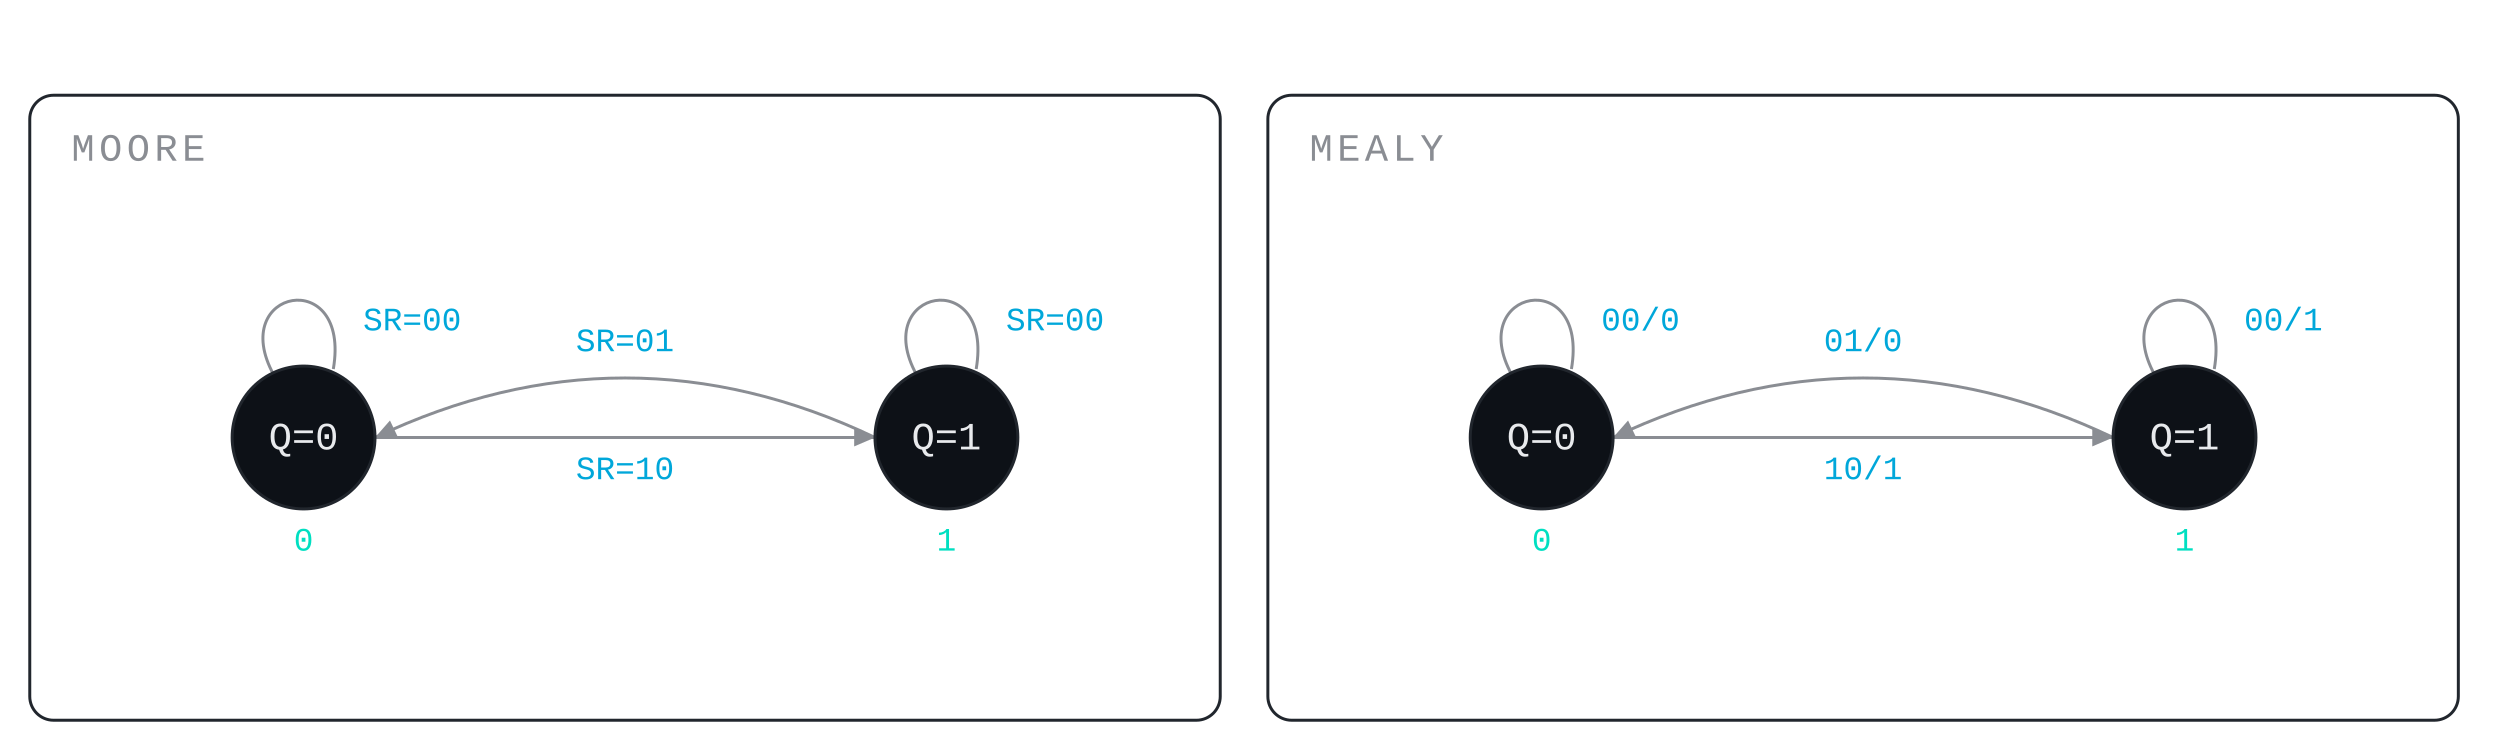
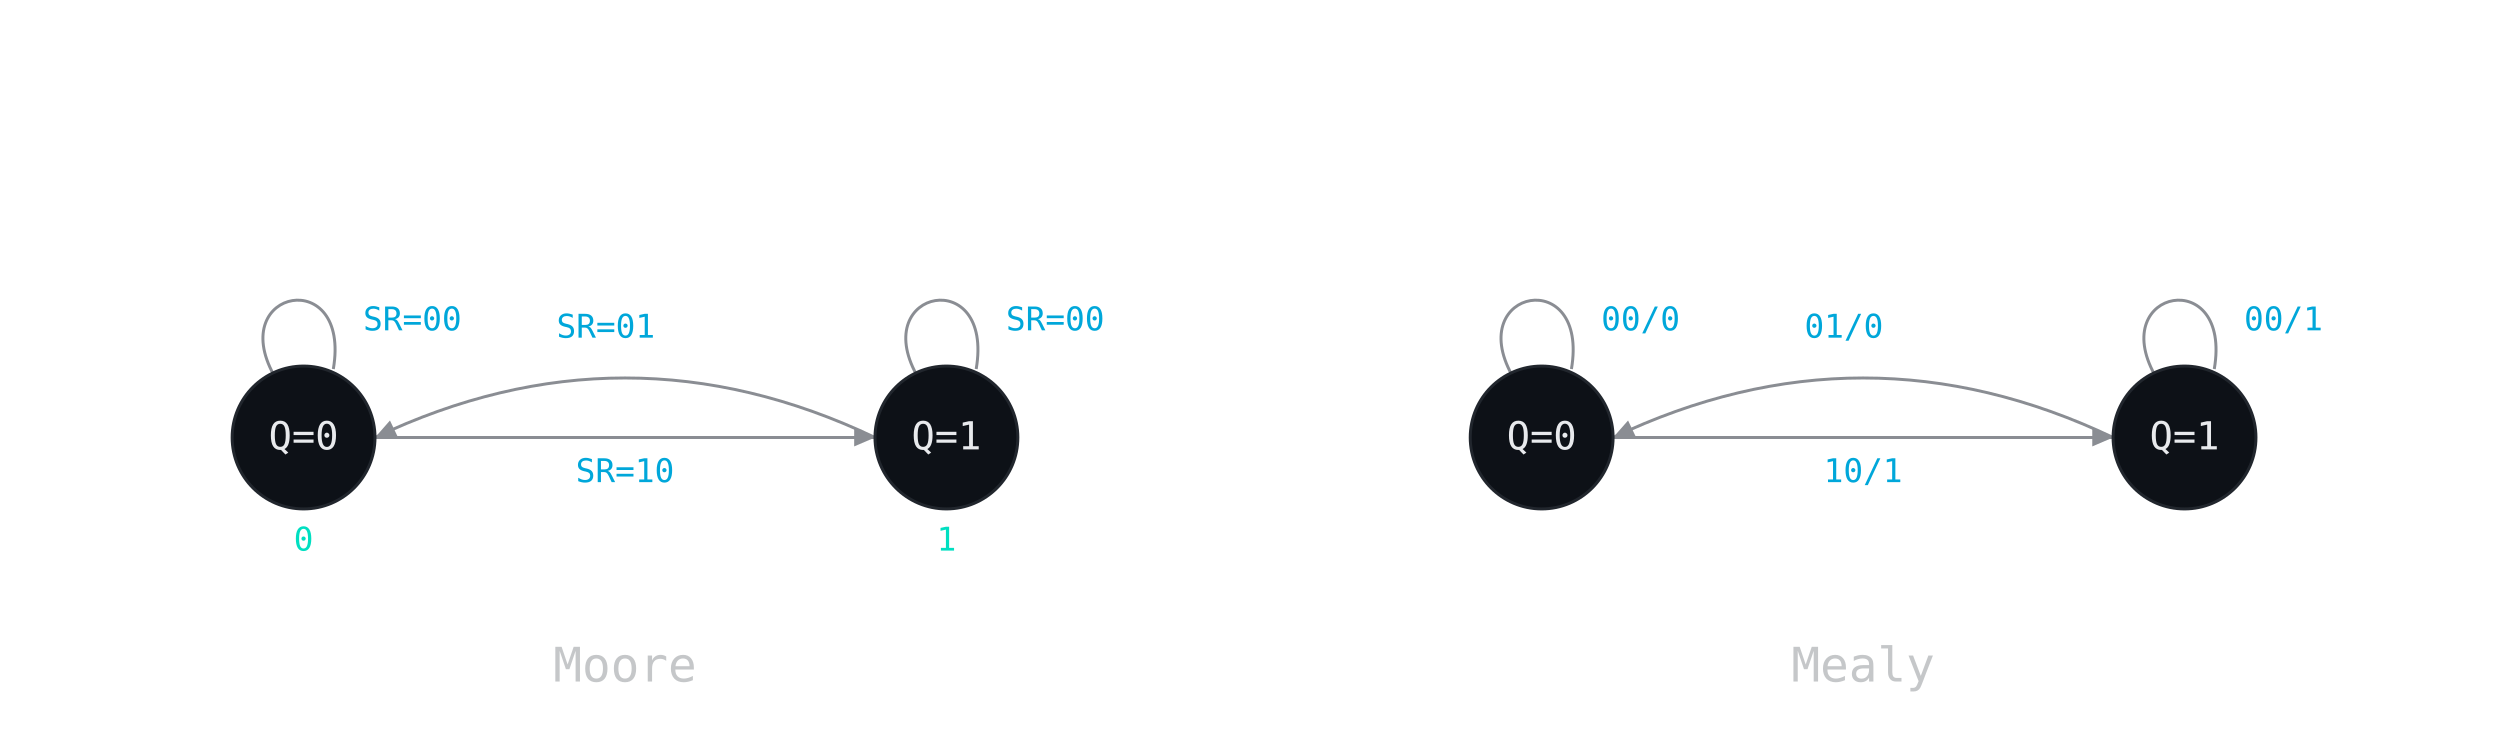
- <svg xmlns="http://www.w3.org/2000/svg" viewBox="0 0 840 254" role="img" aria-label="SR Flip-Flop state machine">
-   <rect x="10" y="32" width="400" height="210" rx="8" fill="none" stroke="#21262d" stroke-width="1" />
-   <text x="24" y="54" fill="#8a8d93" font-family="Consolas, 'Courier New', monospace" font-size="13" letter-spacing="1.5">MOORE</text>
+ <svg xmlns="http://www.w3.org/2000/svg" viewBox="0 0 840 245" role="img" aria-label="SR Flip-Flop state machine">
  <path d="M92,126 C76,97 118,89 112,124" fill="none" stroke="#8a8d93" stroke-width="1" />
-   <text x="122" y="111" fill="#00a7da" font-family="Consolas, 'Courier New', monospace" font-size="11" font-weight="400" text-anchor="start">SR=00</text>
+   <text x="122" y="111" fill="#00a7da" font-family="Consolas" font-size="11" font-weight="400" text-anchor="start">SR=00</text>
  <path d="M126,147 Q210,147 294,147" fill="none" stroke="#8a8d93" stroke-width="1" />
  <path d="M294,147 L287,150 L287,144 Z" fill="#8a8d93" />
-   <text x="210" y="161" fill="#00a7da" font-family="Consolas, 'Courier New', monospace" font-size="11" font-weight="400" text-anchor="middle">SR=10</text>
+   <text x="210" y="162" fill="#00a7da" font-family="Consolas" font-size="11" font-weight="400" text-anchor="middle">SR=10</text>
  <path d="M294,147 Q210,107 126,147" fill="none" stroke="#8a8d93" stroke-width="1" />
  <path d="M126,147 L131.03,141.28 L133.61,146.7 Z" fill="#8a8d93" />
-   <text x="210" y="118" fill="#00a7da" font-family="Consolas, 'Courier New', monospace" font-size="11" font-weight="400" text-anchor="middle">SR=01</text>
+   <text x="203.55" y="113.46" fill="#00a7da" font-family="Consolas" font-size="11" font-weight="400" text-anchor="middle">SR=01</text>
  <path d="M308,126 C292,97 334,89 328,124" fill="none" stroke="#8a8d93" stroke-width="1" />
-   <text x="338" y="111" fill="#00a7da" font-family="Consolas, 'Courier New', monospace" font-size="11" font-weight="400" text-anchor="start">SR=00</text>
+   <text x="338" y="111" fill="#00a7da" font-family="Consolas" font-size="11" font-weight="400" text-anchor="start">SR=00</text>
  <circle cx="102" cy="147" r="24" fill="#0d1117" stroke="#21262d" stroke-width="1" />
-   <text x="102" y="151" fill="#e8eaed" font-family="Consolas, 'Courier New', monospace" font-size="13" font-weight="400" text-anchor="middle">Q=0</text>
-   <text x="102" y="185" fill="#00dfc1" font-family="Consolas, 'Courier New', monospace" font-size="11" font-weight="400" text-anchor="middle">0</text>
+   <text x="102" y="151" fill="#e8eaed" font-family="Consolas" font-size="13" font-weight="400" text-anchor="middle">Q=0</text>
+   <text x="102" y="185" fill="#00dfc1" font-family="Consolas" font-size="11" font-weight="400" text-anchor="middle">0</text>
  <circle cx="318" cy="147" r="24" fill="#0d1117" stroke="#21262d" stroke-width="1" />
-   <text x="318" y="151" fill="#e8eaed" font-family="Consolas, 'Courier New', monospace" font-size="13" font-weight="400" text-anchor="middle">Q=1</text>
-   <text x="318" y="185" fill="#00dfc1" font-family="Consolas, 'Courier New', monospace" font-size="11" font-weight="400" text-anchor="middle">1</text>
-   <rect x="426" y="32" width="400" height="210" rx="8" fill="none" stroke="#21262d" stroke-width="1" />
-   <text x="440" y="54" fill="#8a8d93" font-family="Consolas, 'Courier New', monospace" font-size="13" letter-spacing="1.5">MEALY</text>
+   <text x="318" y="151" fill="#e8eaed" font-family="Consolas" font-size="13" font-weight="400" text-anchor="middle">Q=1</text>
+   <text x="318" y="185" fill="#00dfc1" font-family="Consolas" font-size="11" font-weight="400" text-anchor="middle">1</text>
+   <text x="210" y="229" fill="#c5c7c9" font-family="Consolas" font-size="16" font-weight="400" text-anchor="middle">Moore</text>
  <path d="M508,126 C492,97 534,89 528,124" fill="none" stroke="#8a8d93" stroke-width="1" />
-   <text x="538" y="111" fill="#00a7da" font-family="Consolas, 'Courier New', monospace" font-size="11" font-weight="400" text-anchor="start">00/0</text>
+   <text x="538" y="111" fill="#00a7da" font-family="Consolas" font-size="11" font-weight="400" text-anchor="start">00/0</text>
  <path d="M542,147 Q626,147 710,147" fill="none" stroke="#8a8d93" stroke-width="1" />
  <path d="M710,147 L703,150 L703,144 Z" fill="#8a8d93" />
-   <text x="626" y="161" fill="#00a7da" font-family="Consolas, 'Courier New', monospace" font-size="11" font-weight="400" text-anchor="middle">10/1</text>
+   <text x="626" y="162" fill="#00a7da" font-family="Consolas" font-size="11" font-weight="400" text-anchor="middle">10/1</text>
  <path d="M710,147 Q626,107 542,147" fill="none" stroke="#8a8d93" stroke-width="1" />
  <path d="M542,147 L547.03,141.28 L549.61,146.7 Z" fill="#8a8d93" />
-   <text x="626" y="118" fill="#00a7da" font-family="Consolas, 'Courier New', monospace" font-size="11" font-weight="400" text-anchor="middle">01/0</text>
+   <text x="619.55" y="113.46" fill="#00a7da" font-family="Consolas" font-size="11" font-weight="400" text-anchor="middle">01/0</text>
  <path d="M724,126 C708,97 750,89 744,124" fill="none" stroke="#8a8d93" stroke-width="1" />
-   <text x="754" y="111" fill="#00a7da" font-family="Consolas, 'Courier New', monospace" font-size="11" font-weight="400" text-anchor="start">00/1</text>
+   <text x="754" y="111" fill="#00a7da" font-family="Consolas" font-size="11" font-weight="400" text-anchor="start">00/1</text>
  <circle cx="518" cy="147" r="24" fill="#0d1117" stroke="#21262d" stroke-width="1" />
-   <text x="518" y="151" fill="#e8eaed" font-family="Consolas, 'Courier New', monospace" font-size="13" font-weight="400" text-anchor="middle">Q=0</text>
-   <text x="518" y="185" fill="#00dfc1" font-family="Consolas, 'Courier New', monospace" font-size="11" font-weight="400" text-anchor="middle">0</text>
+   <text x="518" y="151" fill="#e8eaed" font-family="Consolas" font-size="13" font-weight="400" text-anchor="middle">Q=0</text>
  <circle cx="734" cy="147" r="24" fill="#0d1117" stroke="#21262d" stroke-width="1" />
-   <text x="734" y="151" fill="#e8eaed" font-family="Consolas, 'Courier New', monospace" font-size="13" font-weight="400" text-anchor="middle">Q=1</text>
-   <text x="734" y="185" fill="#00dfc1" font-family="Consolas, 'Courier New', monospace" font-size="11" font-weight="400" text-anchor="middle">1</text>
+   <text x="734" y="151" fill="#e8eaed" font-family="Consolas" font-size="13" font-weight="400" text-anchor="middle">Q=1</text>
+   <text x="626" y="229" fill="#c5c7c9" font-family="Consolas" font-size="16" font-weight="400" text-anchor="middle">Mealy</text>
</svg>
